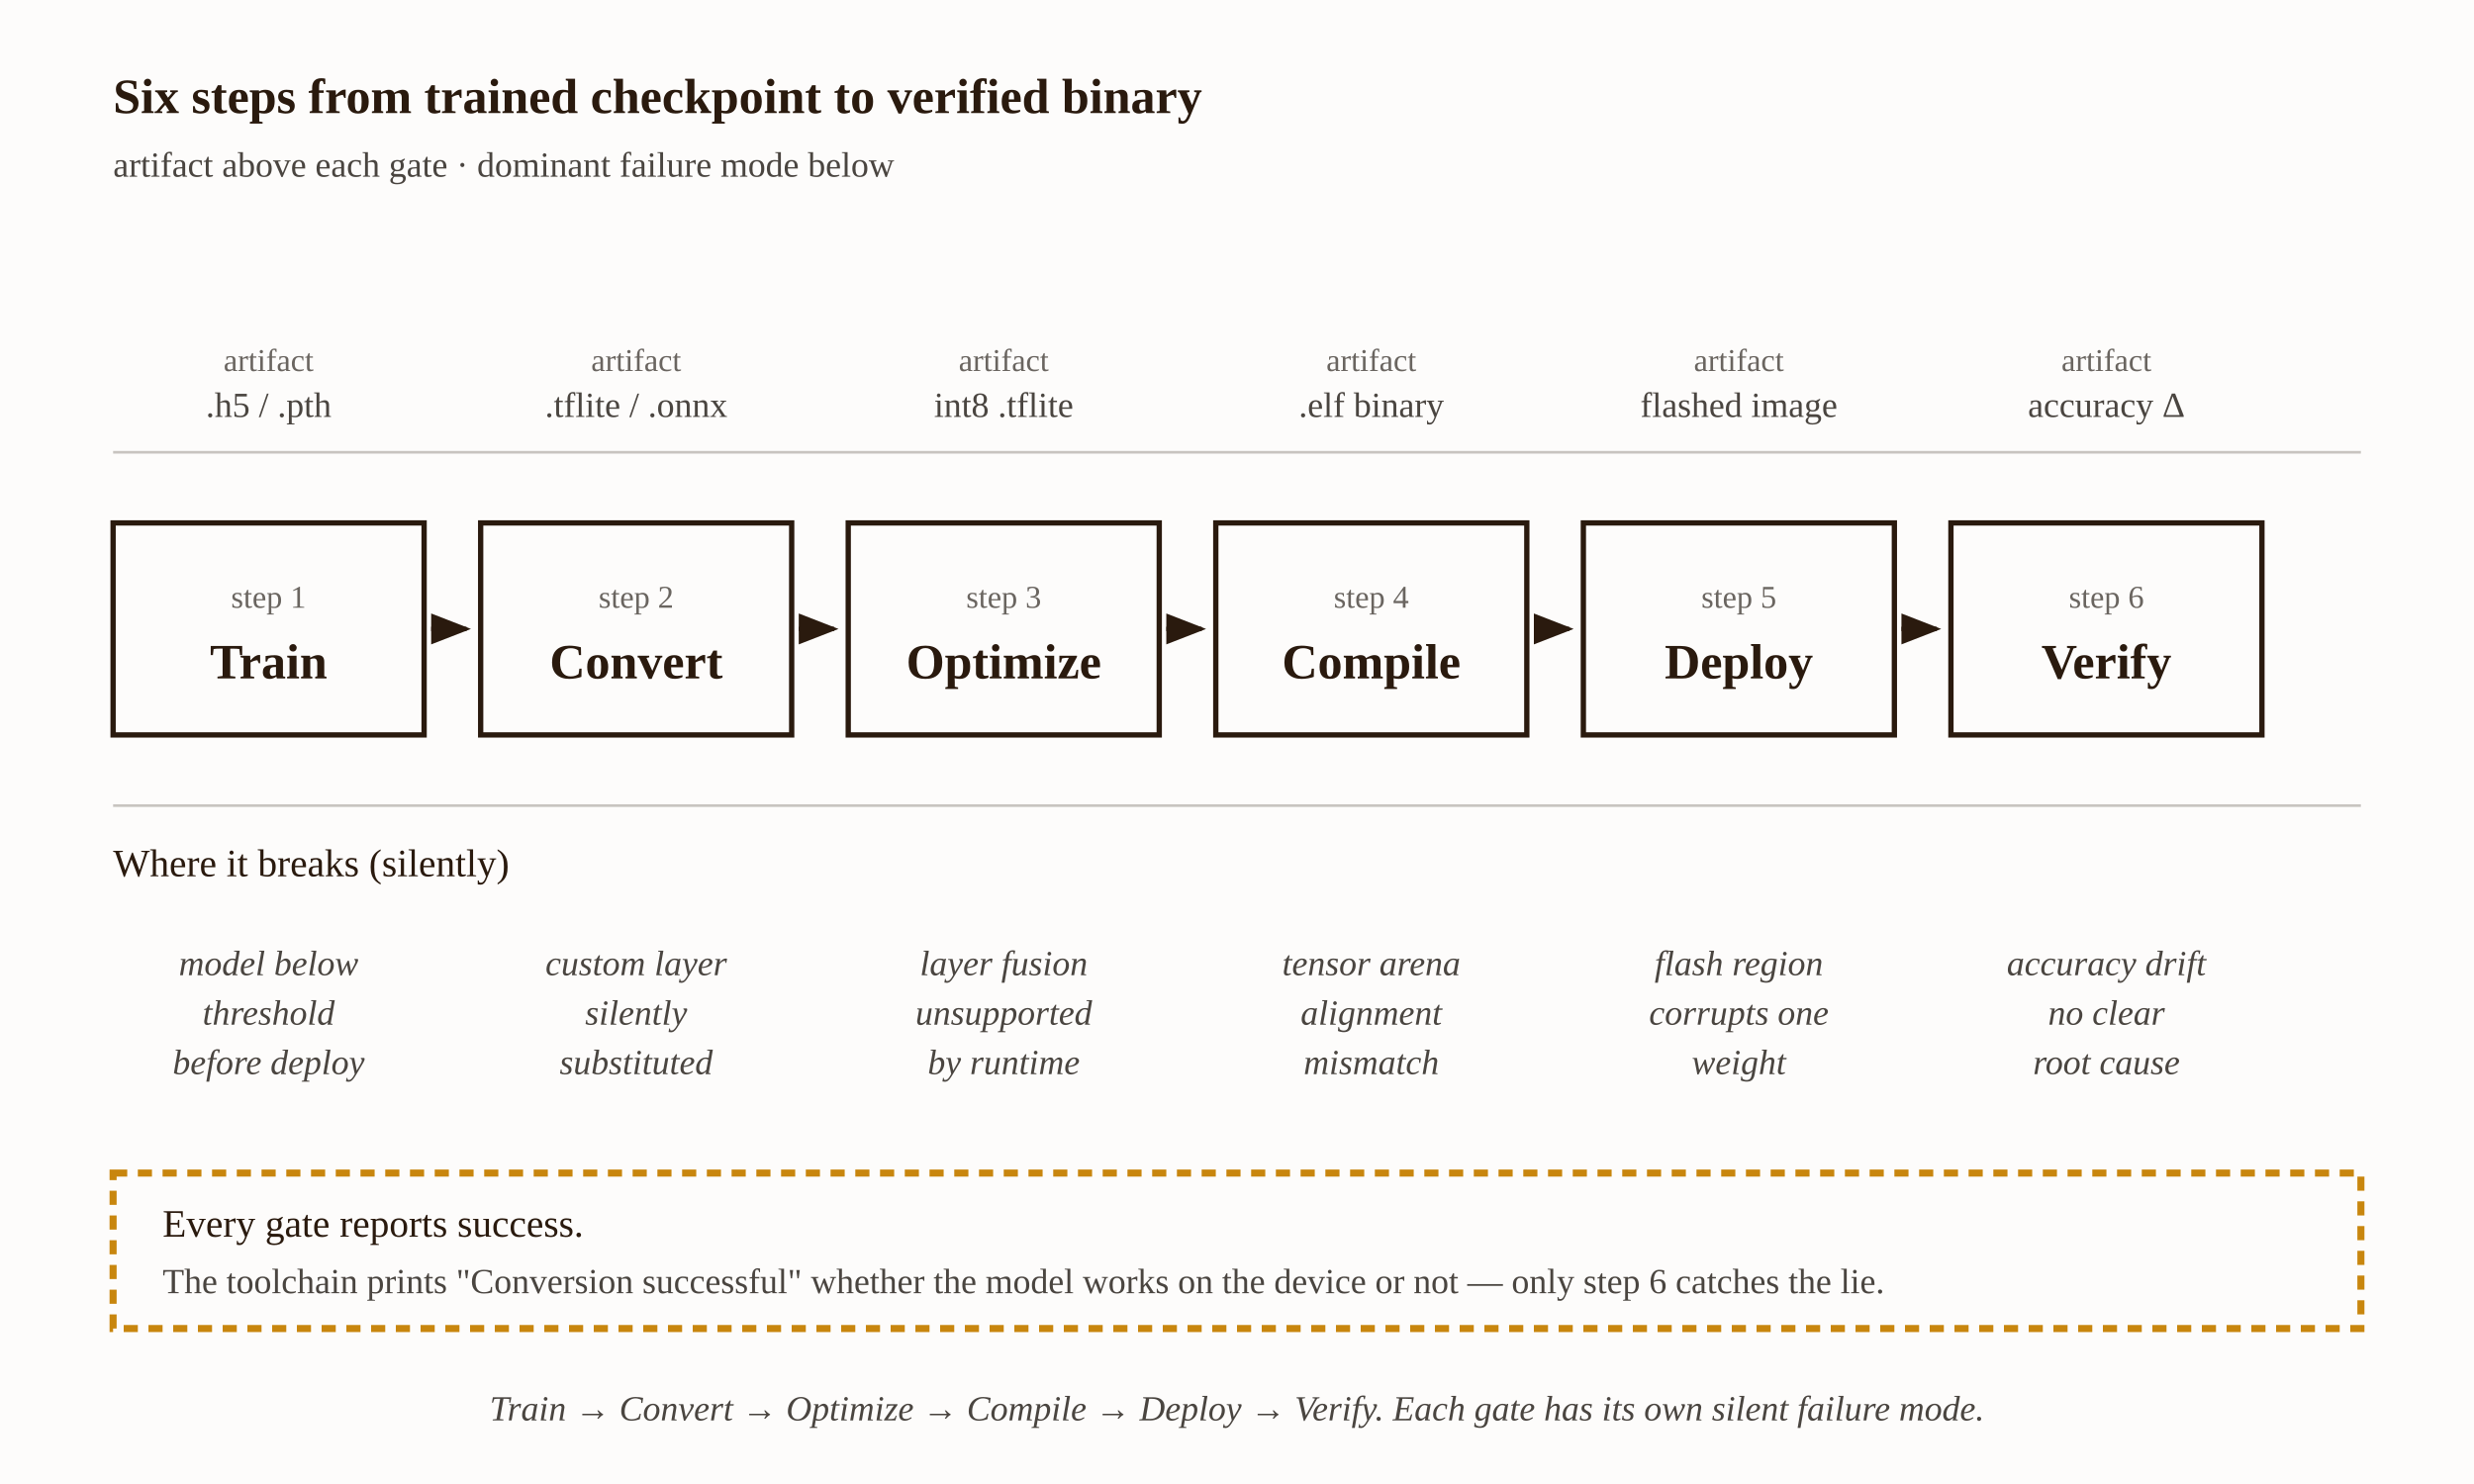
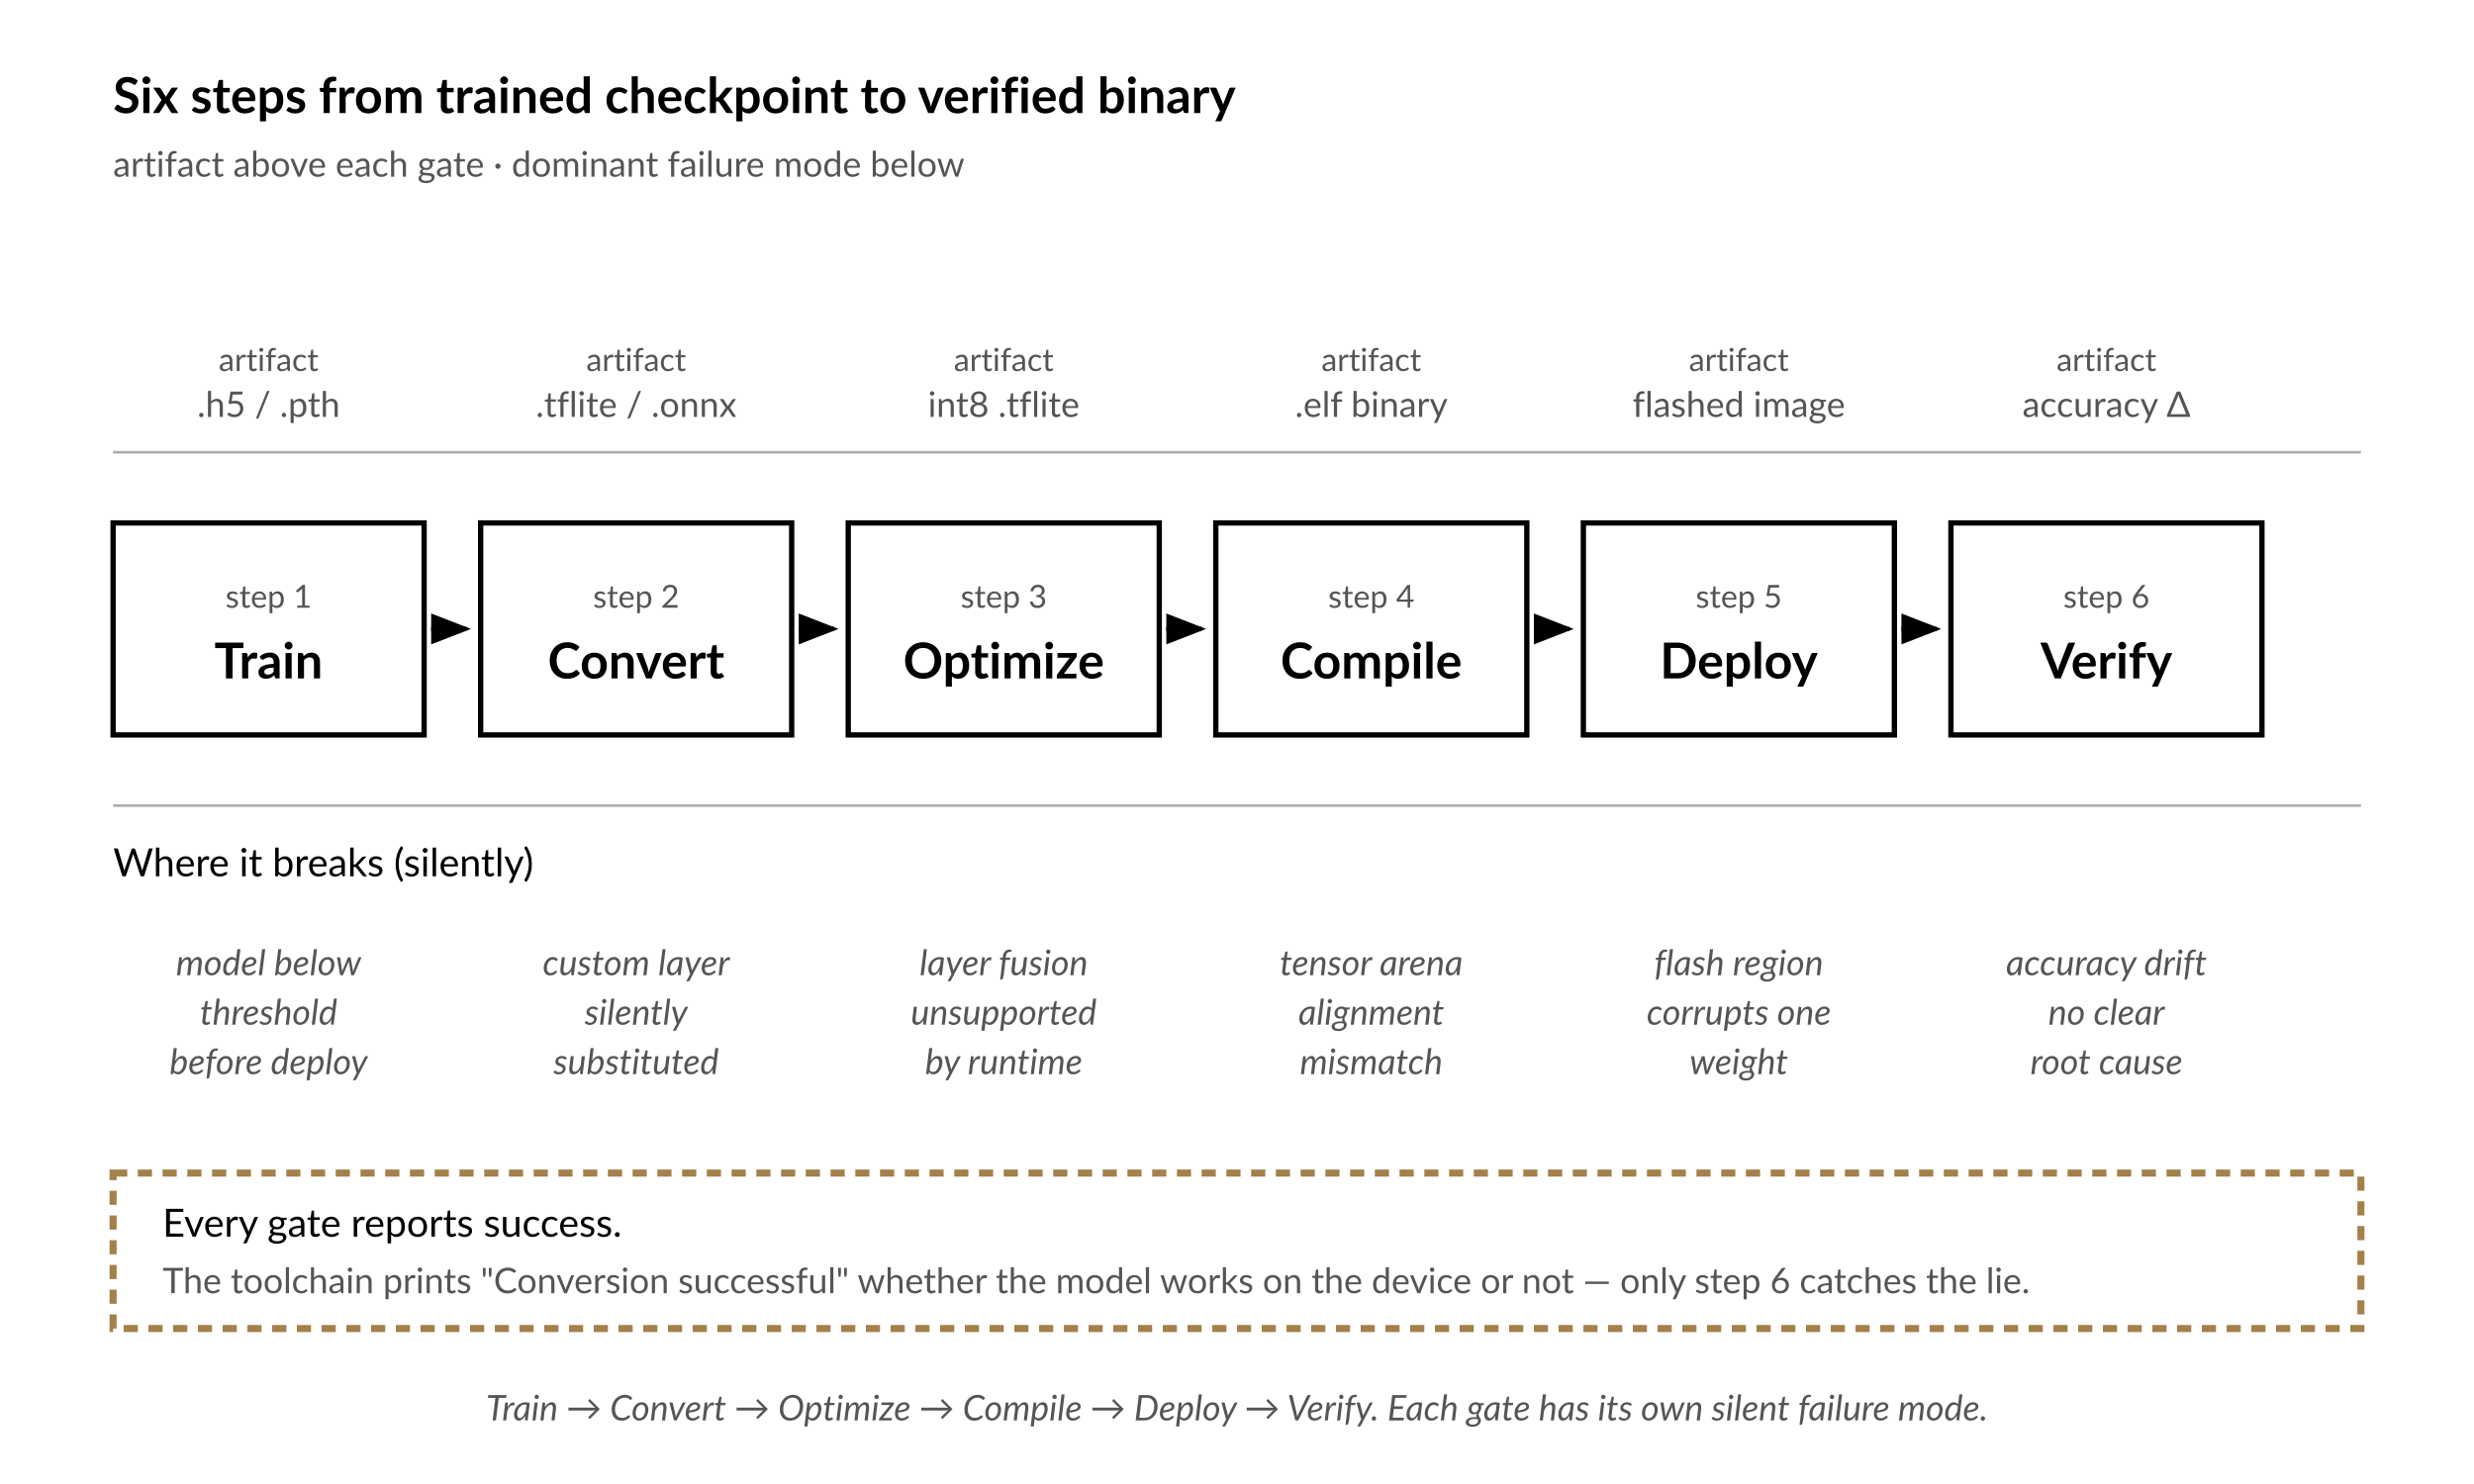
<svg xmlns="http://www.w3.org/2000/svg" viewBox="0 0 700 420" role="img" aria-labelledby="t01 d01">
  <defs>
    <style>
-       .ti { font-family: 'EB Garamond', Georgia, 'Times New Roman', serif; font-size: 14px; font-weight: bold; fill: #2a1a0e; }
-       .lb { font-family: 'EB Garamond', Georgia, 'Times New Roman', serif; font-size: 11px; fill: #2a1a0e; }
-       .sm { font-family: 'EB Garamond', Georgia, 'Times New Roman', serif; font-size: 10px; fill: #4a4540; }
-       .fail { font-family: 'EB Garamond', Georgia, 'Times New Roman', serif; font-size: 10px; font-style: italic; fill: #4a4540; }
-       .cap { font-family: 'EB Garamond', Georgia, 'Times New Roman', serif; font-size: 10px; font-style: italic; fill: #4a4540; }
-       .stepnum { font-family: 'EB Garamond', Georgia, 'Times New Roman', serif; font-size: 9px; fill: #6a6560; }
+       .ti { font-family: 'Real Head Pro', 'FF Real', Lato, sans-serif; font-size: 14px; font-weight: bold; fill: #000000; }
+       .lb { font-family: 'Real Head Pro', 'FF Real', Lato, sans-serif; font-size: 11px; fill: #000000; }
+       .sm { font-family: 'Real Head Pro', 'FF Real', Lato, sans-serif; font-size: 10px; fill: #555555; }
+       .fail { font-family: 'Real Head Pro', 'FF Real', Lato, sans-serif; font-size: 10px; font-style: italic; fill: #555555; }
+       .cap { font-family: 'Real Head Pro', 'FF Real', Lato, sans-serif; font-size: 10px; font-style: italic; fill: #555555; }
+       .stepnum { font-family: 'Real Head Pro', 'FF Real', Lato, sans-serif; font-size: 9px; fill: #555555; }
    </style>
    <marker id="ar" markerWidth="9" markerHeight="7" refX="8" refY="3.5" orient="auto">
-       <polygon points="0 0, 9 3.5, 0 7" fill="#2a1a0e" />
+       <polygon points="0 0, 9 3.5, 0 7" fill="#000000" />
    </marker>
  </defs>
-   <rect width="700" height="420" fill="#fdfcfb" />
+   <rect width="700" height="420" fill="#FFFFFF" />
  <text x="32" y="32" class="ti">Six steps from trained checkpoint to verified binary</text>
  <text x="32" y="50" class="sm">artifact above each gate · dominant failure mode below</text>
  <g class="sm">
    <text x="76" y="118" text-anchor="middle">.h5 / .pth</text>
    <text x="180" y="118" text-anchor="middle">.tflite / .onnx</text>
    <text x="284" y="118" text-anchor="middle">int8 .tflite</text>
    <text x="388" y="118" text-anchor="middle">.elf binary</text>
    <text x="492" y="118" text-anchor="middle">flashed image</text>
    <text x="596" y="118" text-anchor="middle">accuracy Δ</text>
  </g>
  <g class="stepnum">
    <text x="76" y="105" text-anchor="middle">artifact</text>
    <text x="180" y="105" text-anchor="middle">artifact</text>
    <text x="284" y="105" text-anchor="middle">artifact</text>
    <text x="388" y="105" text-anchor="middle">artifact</text>
    <text x="492" y="105" text-anchor="middle">artifact</text>
    <text x="596" y="105" text-anchor="middle">artifact</text>
  </g>
-   <line x1="32" y1="128" x2="668" y2="128" stroke="#c8c4c0" stroke-width="0.75" />
+   <line x1="32" y1="128" x2="668" y2="128" stroke="#ADADAD" stroke-width="0.75" />
  <g>
-     <rect x="32" y="148" width="88" height="60" fill="#fdfcfb" stroke="#2a1a0e" stroke-width="1.5" />
-     <rect x="136" y="148" width="88" height="60" fill="#fdfcfb" stroke="#2a1a0e" stroke-width="1.5" />
-     <rect x="240" y="148" width="88" height="60" fill="#fdfcfb" stroke="#2a1a0e" stroke-width="1.5" />
-     <rect x="344" y="148" width="88" height="60" fill="#fdfcfb" stroke="#2a1a0e" stroke-width="1.5" />
-     <rect x="448" y="148" width="88" height="60" fill="#fdfcfb" stroke="#2a1a0e" stroke-width="1.5" />
-     <rect x="552" y="148" width="88" height="60" fill="#fdfcfb" stroke="#2a1a0e" stroke-width="1.5" />
+     <rect x="32" y="148" width="88" height="60" fill="#FFFFFF" stroke="#000000" stroke-width="1.5" />
+     <rect x="136" y="148" width="88" height="60" fill="#FFFFFF" stroke="#000000" stroke-width="1.5" />
+     <rect x="240" y="148" width="88" height="60" fill="#FFFFFF" stroke="#000000" stroke-width="1.5" />
+     <rect x="344" y="148" width="88" height="60" fill="#FFFFFF" stroke="#000000" stroke-width="1.5" />
+     <rect x="448" y="148" width="88" height="60" fill="#FFFFFF" stroke="#000000" stroke-width="1.5" />
+     <rect x="552" y="148" width="88" height="60" fill="#FFFFFF" stroke="#000000" stroke-width="1.5" />
  </g>
  <g>
    <text x="76" y="172" text-anchor="middle" class="stepnum">step 1</text>
    <text x="180" y="172" text-anchor="middle" class="stepnum">step 2</text>
    <text x="284" y="172" text-anchor="middle" class="stepnum">step 3</text>
    <text x="388" y="172" text-anchor="middle" class="stepnum">step 4</text>
    <text x="492" y="172" text-anchor="middle" class="stepnum">step 5</text>
    <text x="596" y="172" text-anchor="middle" class="stepnum">step 6</text>
    <text x="76" y="192" text-anchor="middle" class="ti">Train</text>
    <text x="180" y="192" text-anchor="middle" class="ti">Convert</text>
    <text x="284" y="192" text-anchor="middle" class="ti">Optimize</text>
    <text x="388" y="192" text-anchor="middle" class="ti">Compile</text>
    <text x="492" y="192" text-anchor="middle" class="ti">Deploy</text>
    <text x="596" y="192" text-anchor="middle" class="ti">Verify</text>
  </g>
  <g>
-     <line x1="122" y1="178" x2="132" y2="178" stroke="#2a1a0e" stroke-width="1.25" marker-end="url(#ar)" />
-     <line x1="226" y1="178" x2="236" y2="178" stroke="#2a1a0e" stroke-width="1.25" marker-end="url(#ar)" />
-     <line x1="330" y1="178" x2="340" y2="178" stroke="#2a1a0e" stroke-width="1.25" marker-end="url(#ar)" />
-     <line x1="434" y1="178" x2="444" y2="178" stroke="#2a1a0e" stroke-width="1.25" marker-end="url(#ar)" />
-     <line x1="538" y1="178" x2="548" y2="178" stroke="#2a1a0e" stroke-width="1.25" marker-end="url(#ar)" />
+     <line x1="122" y1="178" x2="132" y2="178" stroke="#000000" stroke-width="1.25" marker-end="url(#ar)" />
+     <line x1="226" y1="178" x2="236" y2="178" stroke="#000000" stroke-width="1.25" marker-end="url(#ar)" />
+     <line x1="330" y1="178" x2="340" y2="178" stroke="#000000" stroke-width="1.25" marker-end="url(#ar)" />
+     <line x1="434" y1="178" x2="444" y2="178" stroke="#000000" stroke-width="1.25" marker-end="url(#ar)" />
+     <line x1="538" y1="178" x2="548" y2="178" stroke="#000000" stroke-width="1.25" marker-end="url(#ar)" />
  </g>
-   <line x1="32" y1="228" x2="668" y2="228" stroke="#c8c4c0" stroke-width="0.75" />
+   <line x1="32" y1="228" x2="668" y2="228" stroke="#ADADAD" stroke-width="0.75" />
  <text x="32" y="248" class="lb">Where it breaks (silently)</text>
  <g class="fail">
    <text x="76" y="276" text-anchor="middle">model below</text>
    <text x="76" y="290" text-anchor="middle">threshold</text>
    <text x="76" y="304" text-anchor="middle">before deploy</text>
    <text x="180" y="276" text-anchor="middle">custom layer</text>
    <text x="180" y="290" text-anchor="middle">silently</text>
    <text x="180" y="304" text-anchor="middle">substituted</text>
    <text x="284" y="276" text-anchor="middle">layer fusion</text>
    <text x="284" y="290" text-anchor="middle">unsupported</text>
    <text x="284" y="304" text-anchor="middle">by runtime</text>
    <text x="388" y="276" text-anchor="middle">tensor arena</text>
    <text x="388" y="290" text-anchor="middle">alignment</text>
    <text x="388" y="304" text-anchor="middle">mismatch</text>
    <text x="492" y="276" text-anchor="middle">flash region</text>
    <text x="492" y="290" text-anchor="middle">corrupts one</text>
    <text x="492" y="304" text-anchor="middle">weight</text>
    <text x="596" y="276" text-anchor="middle">accuracy drift</text>
    <text x="596" y="290" text-anchor="middle">no clear</text>
    <text x="596" y="304" text-anchor="middle">root cause</text>
  </g>
-   <rect x="32" y="332" width="636" height="44" fill="none" stroke="#c8860e" stroke-width="2" stroke-dasharray="4 3" />
+   <rect x="32" y="332" width="636" height="44" fill="none" stroke="#A4804A" stroke-width="2" stroke-dasharray="4 3" />
  <text x="46" y="350" class="lb">Every gate reports success.</text>
  <text x="46" y="366" class="sm">The toolchain prints "Conversion successful" whether the model works on the device or not — only step 6 catches the lie.</text>
  <text x="350" y="402" text-anchor="middle" class="cap">Train → Convert → Optimize → Compile → Deploy → Verify. Each gate has its own silent failure mode.</text>
</svg>
